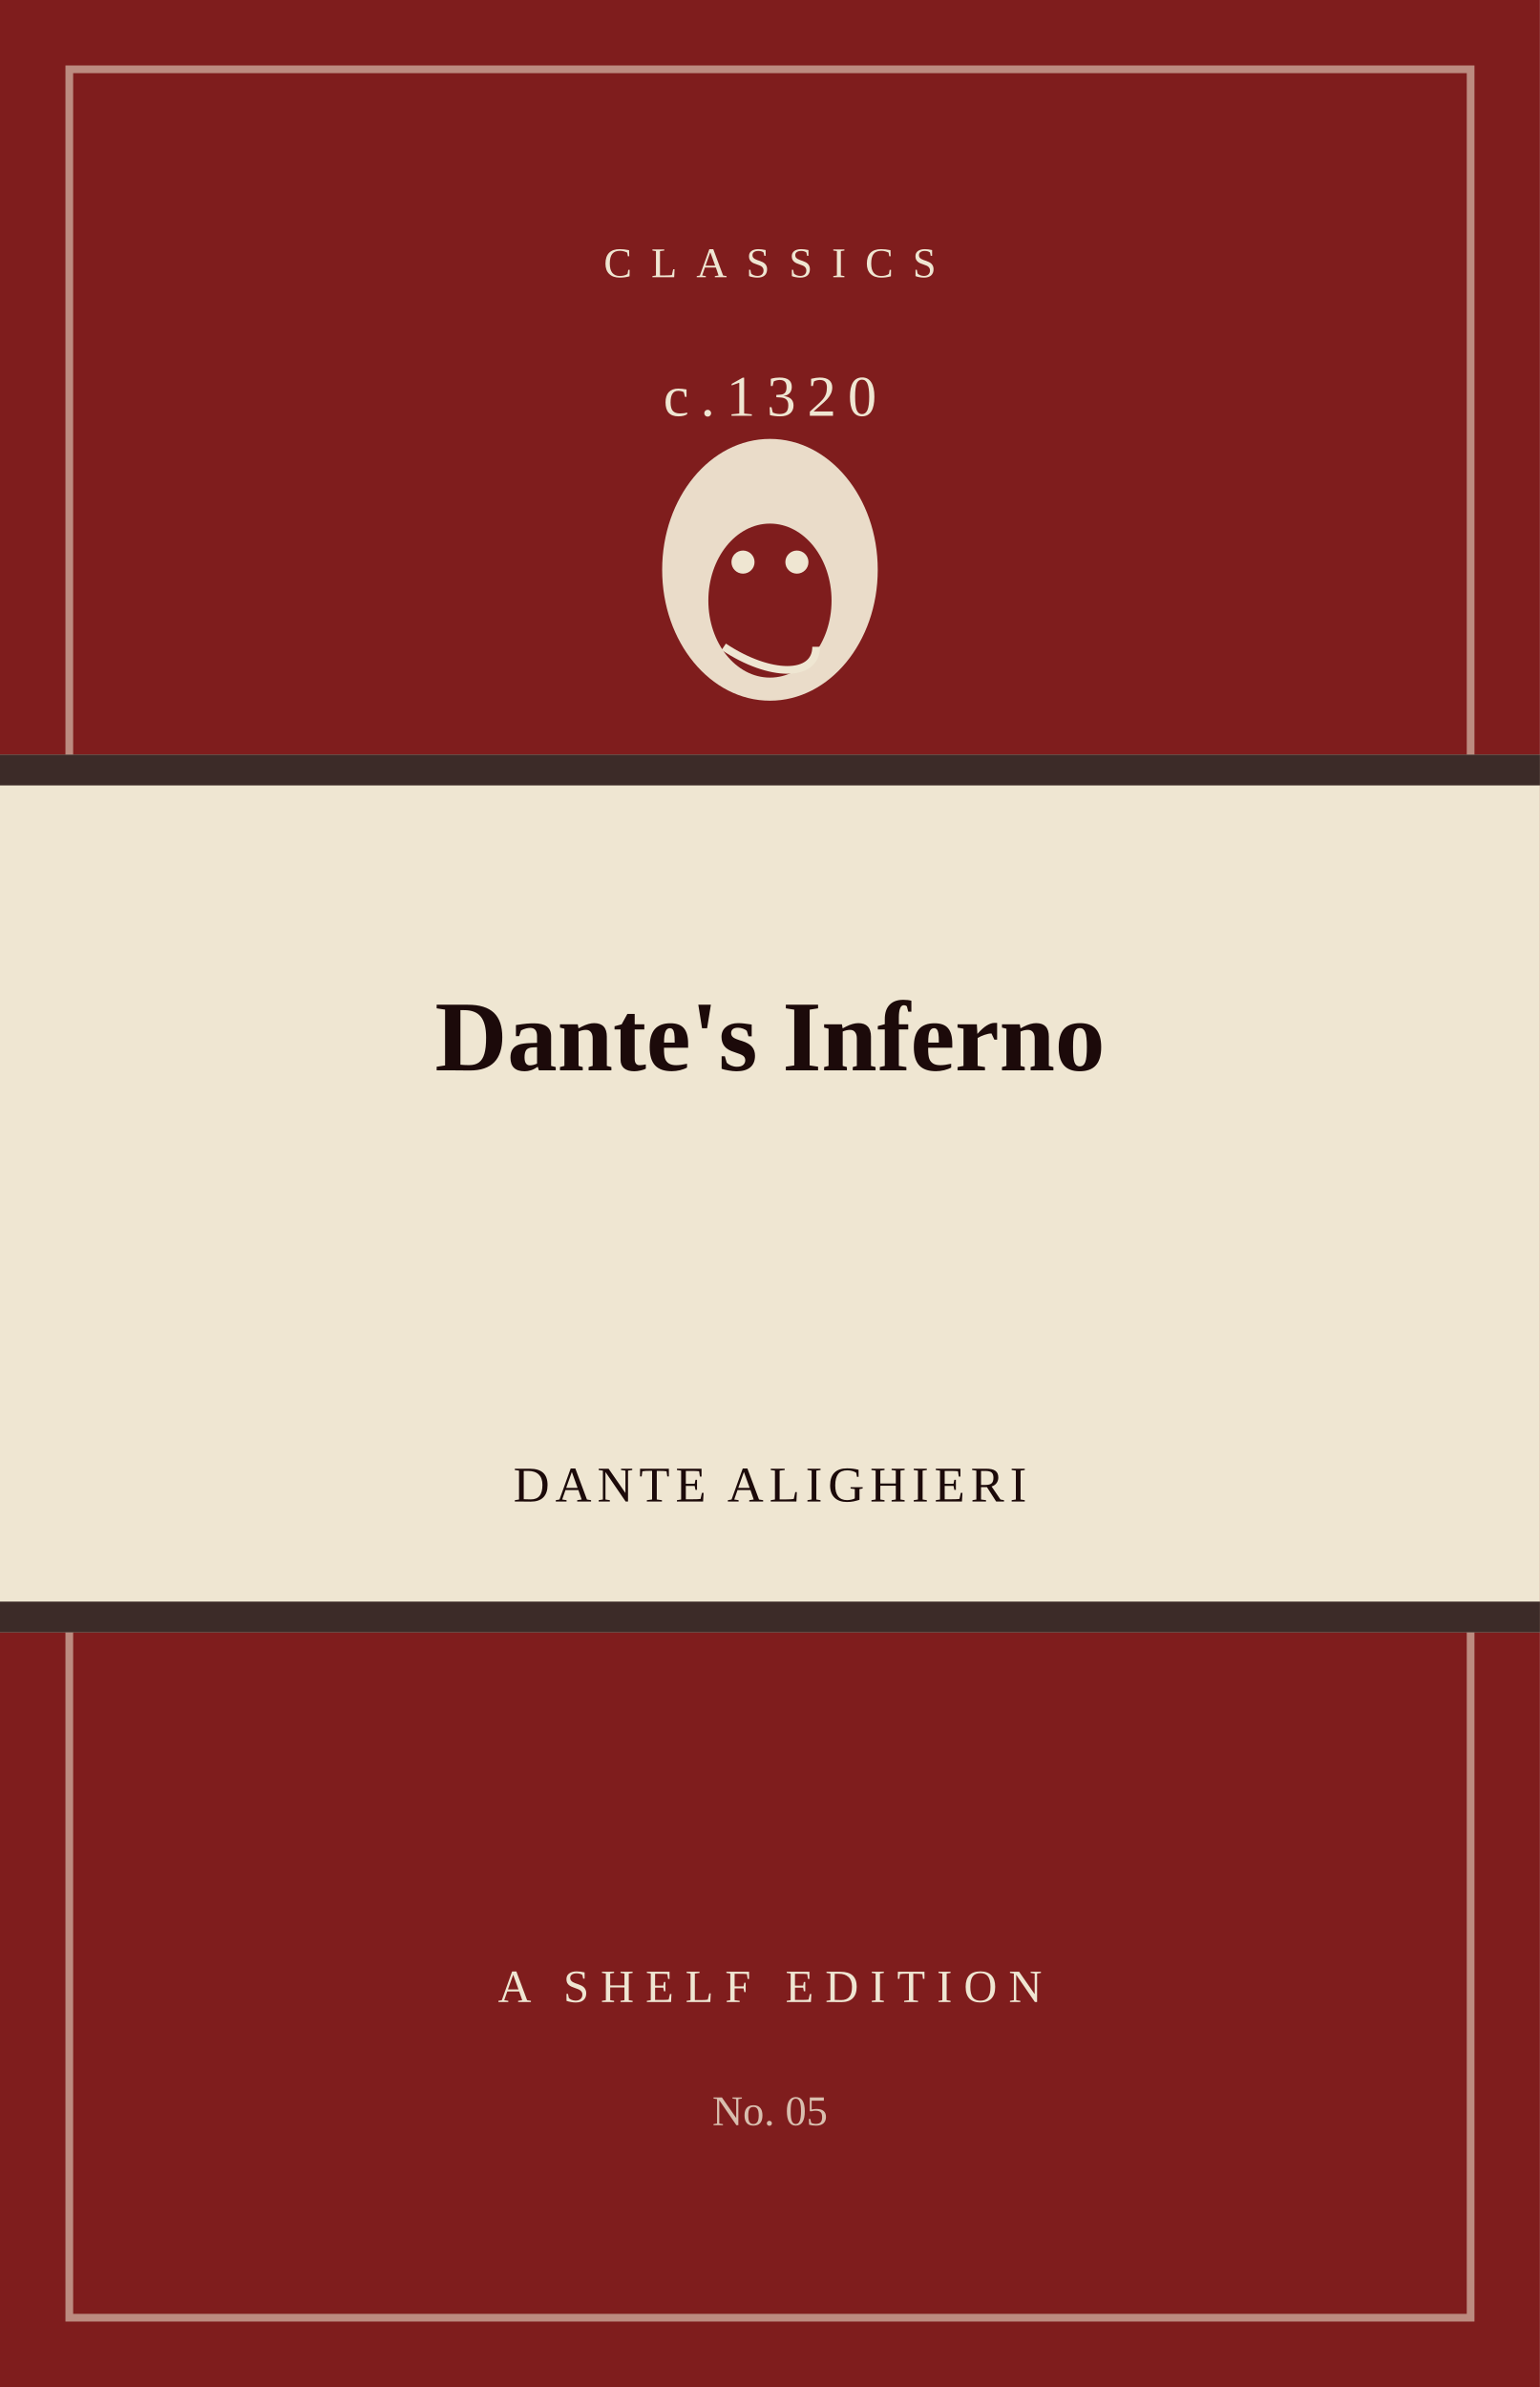
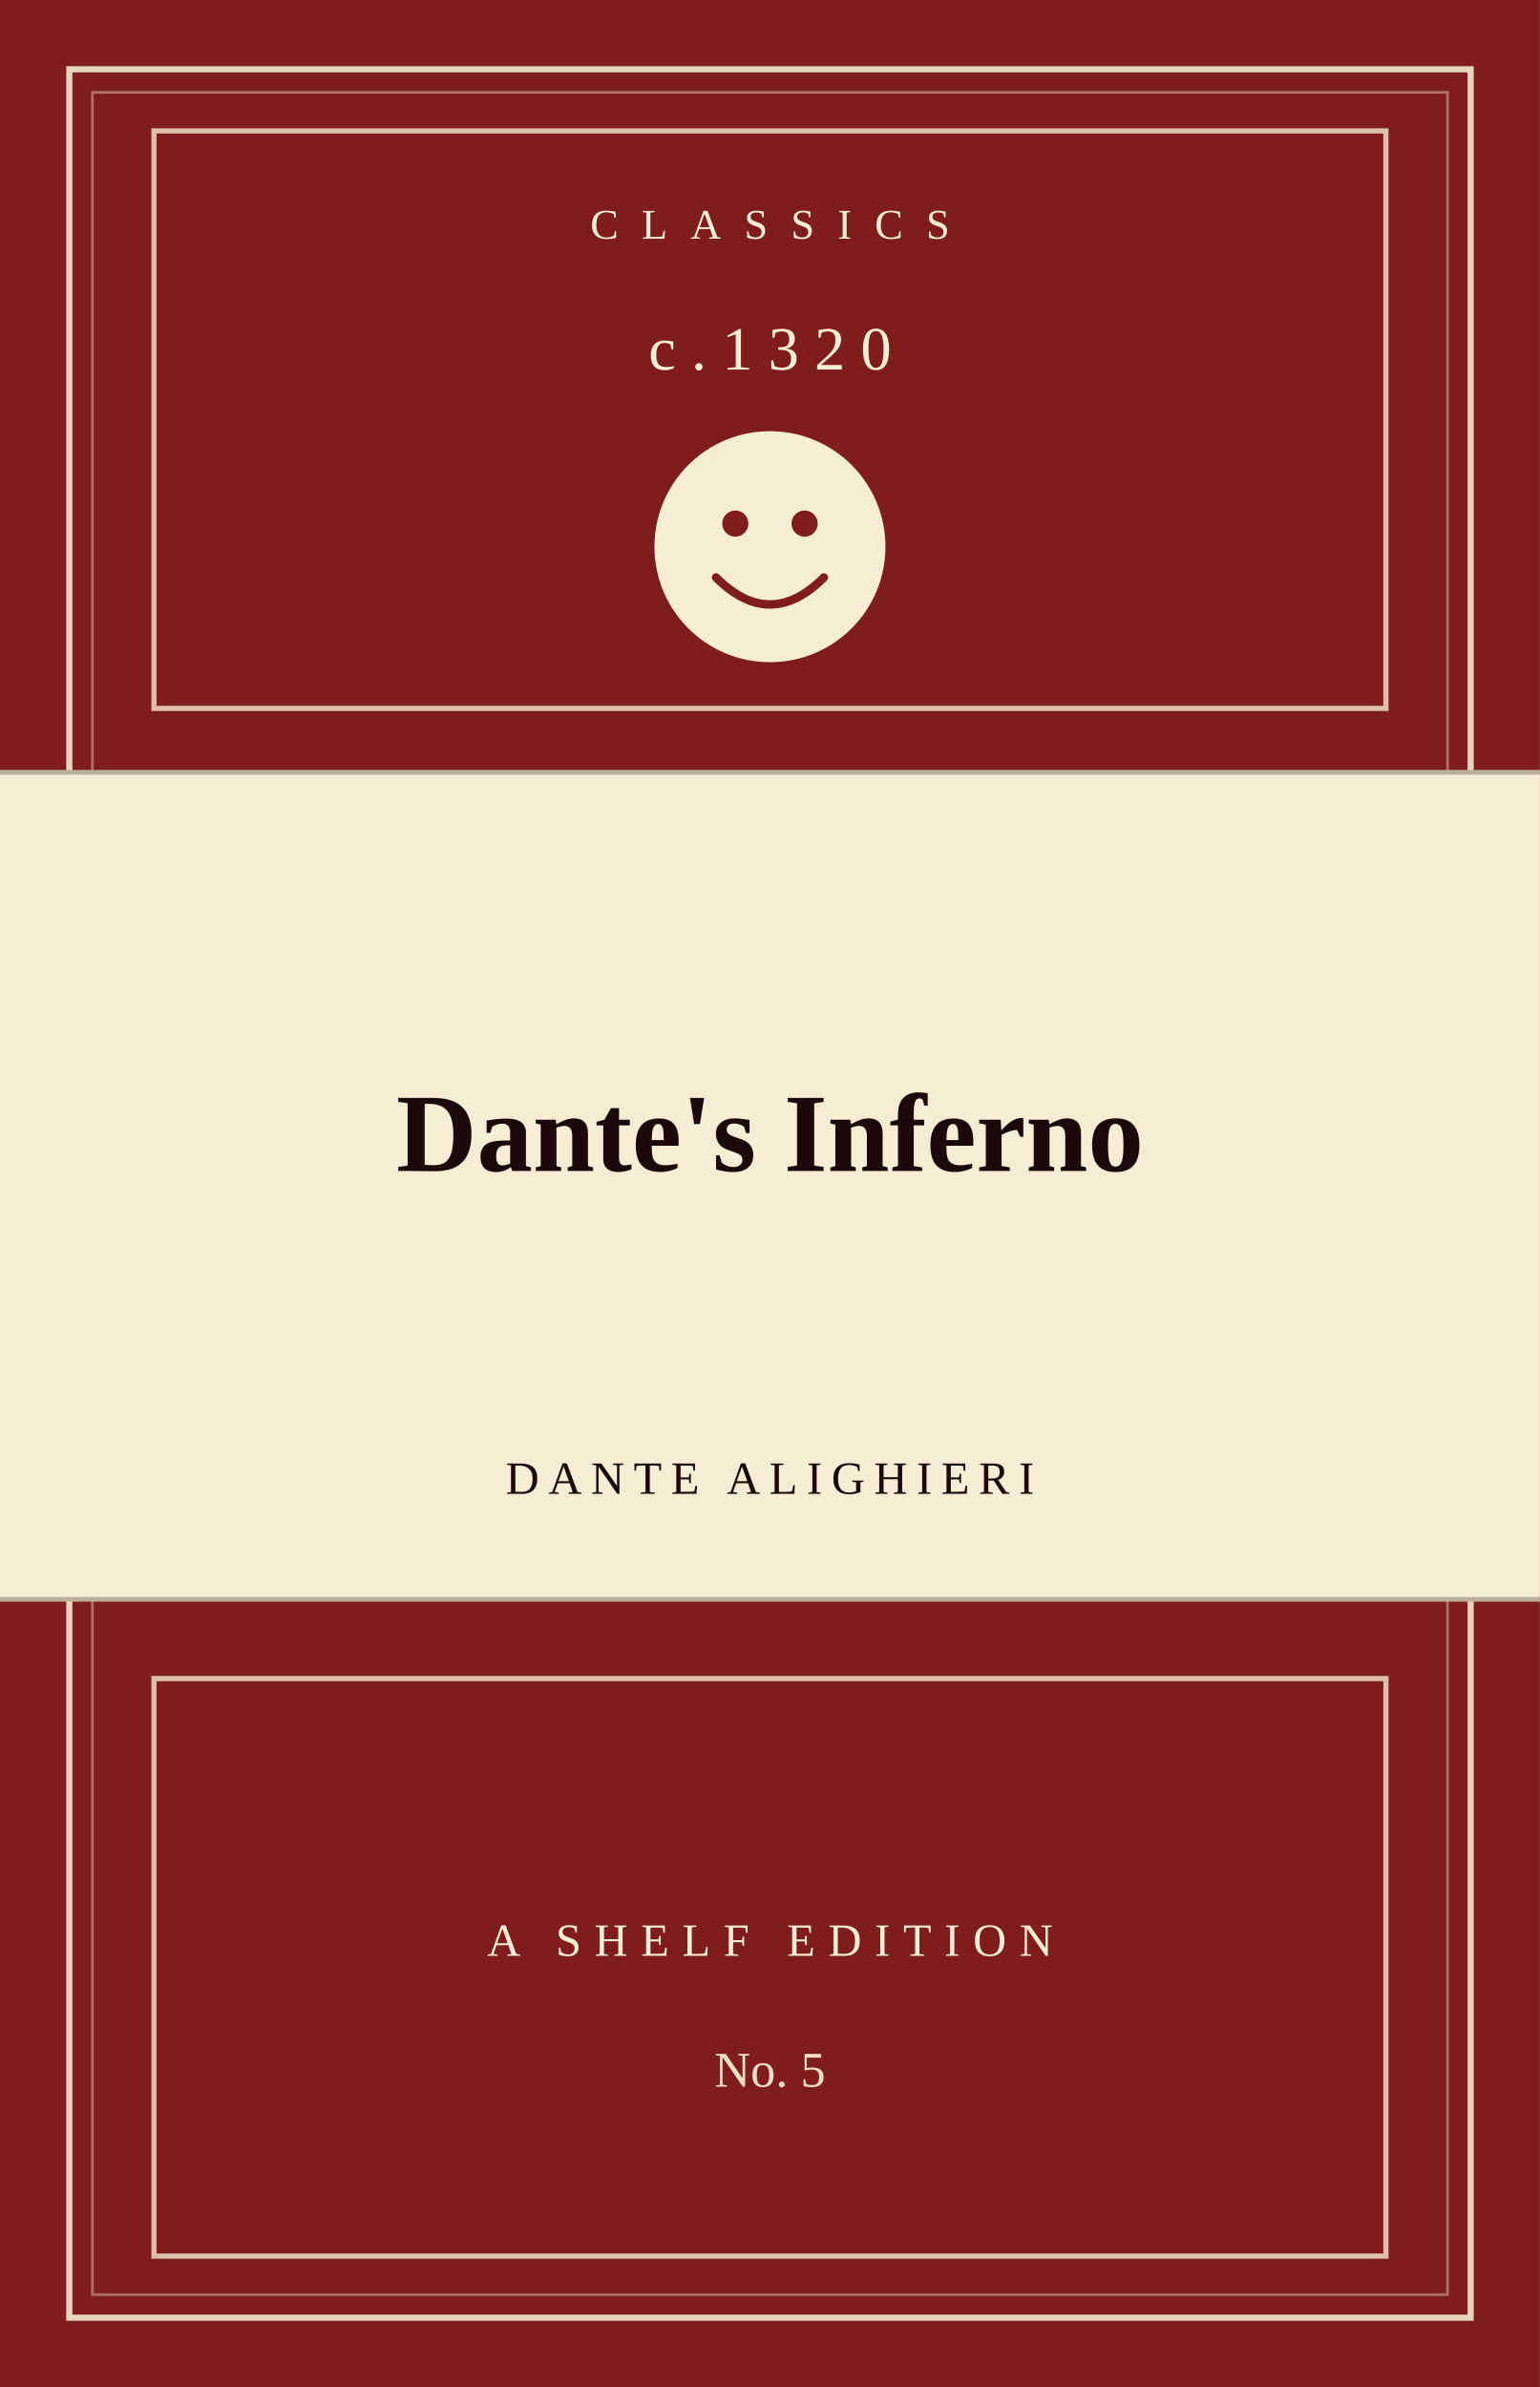
<svg xmlns="http://www.w3.org/2000/svg" width="400" height="620" viewBox="0 0 400 620" role="img" aria-labelledby="title">
  <rect width="400" height="620" fill="#7F1D1D" />
-   <rect x="18" y="18" width="364" height="584" fill="none" stroke="#EFE6D2" stroke-width="2" opacity="0.55" />
-   <rect x="0" y="196" width="400" height="228" fill="#EFE6D2" />
-   <rect x="0" y="196" width="400" height="8" fill="#1C0A0A" opacity="0.85" />
-   <rect x="0" y="416" width="400" height="8" fill="#1C0A0A" opacity="0.85" />
-   <text x="200" y="72" text-anchor="middle" fill="#EFE6D2" font-family="Georgia, 'Times New Roman', serif" font-size="11" letter-spacing="5">CLASSICS</text>
-   <text x="200" y="108" text-anchor="middle" fill="#EFE6D2" font-family="Georgia, 'Times New Roman', serif" font-size="15" letter-spacing="3">c.1320</text>
-   <ellipse cx="200" cy="148" rx="28" ry="34" fill="#EFE6D2" opacity="0.95" />
-   <ellipse cx="200" cy="156" rx="16" ry="20" fill="#7F1D1D" />
-   <circle cx="193" cy="146" r="3" fill="#EFE6D2" />
-   <circle cx="207" cy="146" r="3" fill="#EFE6D2" />
-   <path d="M188 168 C200 176 212 176 212 168" fill="none" stroke="#EFE6D2" stroke-width="2" />
-   <text text-anchor="middle" fill="#1C0A0A" font-family="Georgia, 'Times New Roman', serif" font-size="26" font-weight="700">
-     <tspan x="200" dy="278">Dante's Inferno</tspan>
+   <rect x="18" y="18" width="364" height="584" fill="none" stroke="#F6EED4" stroke-width="1.6" opacity="0.88" />
+   <rect x="24" y="24" width="352" height="572" fill="none" stroke="#F6EED4" stroke-width="0.7" opacity="0.4" />
+   <rect x="40" y="34" width="320" height="150" fill="none" stroke="#F6EED4" stroke-width="1.35" opacity="0.78" />
+   <rect x="40" y="436" width="320" height="150" fill="none" stroke="#F6EED4" stroke-width="1.35" opacity="0.78" />
+   <rect x="0" y="200" width="400" height="216" fill="#F6EED4" />
+   <rect x="0" y="200" width="400" height="1.2" fill="#1C0A0A" opacity="0.28" />
+   <rect x="0" y="414.8" width="400" height="1.2" fill="#1C0A0A" opacity="0.28" />
+   <text x="200" y="62" text-anchor="middle" fill="#F6EED4" font-family="Georgia, 'Times New Roman', serif" font-size="11" letter-spacing="6">CLASSICS</text>
+   <text x="200" y="96" text-anchor="middle" fill="#F6EED4" font-family="Georgia, 'Times New Roman', serif" font-size="16" letter-spacing="4">c.1320</text>
+   <circle cx="200" cy="142" r="30" fill="#F6EED4" />
+   <circle cx="191" cy="136" r="3.4" fill="#7F1D1D" />
+   <circle cx="209" cy="136" r="3.4" fill="#7F1D1D" />
+   <path d="M186 150 Q200 164 214 150" fill="none" stroke="#7F1D1D" stroke-width="2.2" stroke-linecap="round" />
+   <text text-anchor="middle" fill="#1C0A0A" font-family="Georgia, 'Times New Roman', serif" font-size="29" font-weight="700">
+     <tspan x="200" dy="304.15">Dante's Inferno</tspan>
  </text>
-   <text x="200" y="390" text-anchor="middle" fill="#1C0A0A" font-family="Georgia, 'Times New Roman', serif" font-size="13" letter-spacing="1.5">DANTE ALIGHIERI</text>
-   <text x="200" y="520" text-anchor="middle" fill="#EFE6D2" font-family="Georgia, 'Times New Roman', serif" font-size="12" letter-spacing="3">A SHELF EDITION</text>
-   <text x="200" y="552" text-anchor="middle" fill="#EFE6D2" font-family="Georgia, 'Times New Roman', serif" font-size="11" opacity="0.8">No. 05</text>
+   <text text-anchor="middle" fill="#1C0A0A" font-family="Georgia, 'Times New Roman', serif" font-size="12" letter-spacing="2.4">
+     <tspan x="200" dy="388">DANTE ALIGHIERI</tspan>
+   </text>
+   <text x="200" y="508" text-anchor="middle" fill="#F6EED4" font-family="Georgia, 'Times New Roman', serif" font-size="12" letter-spacing="3.4">A SHELF EDITION</text>
+   <text x="200" y="542" text-anchor="middle" fill="#F6EED4" font-family="Georgia, 'Times New Roman', serif" font-size="13" opacity="0.92">No. 5</text>
</svg>
